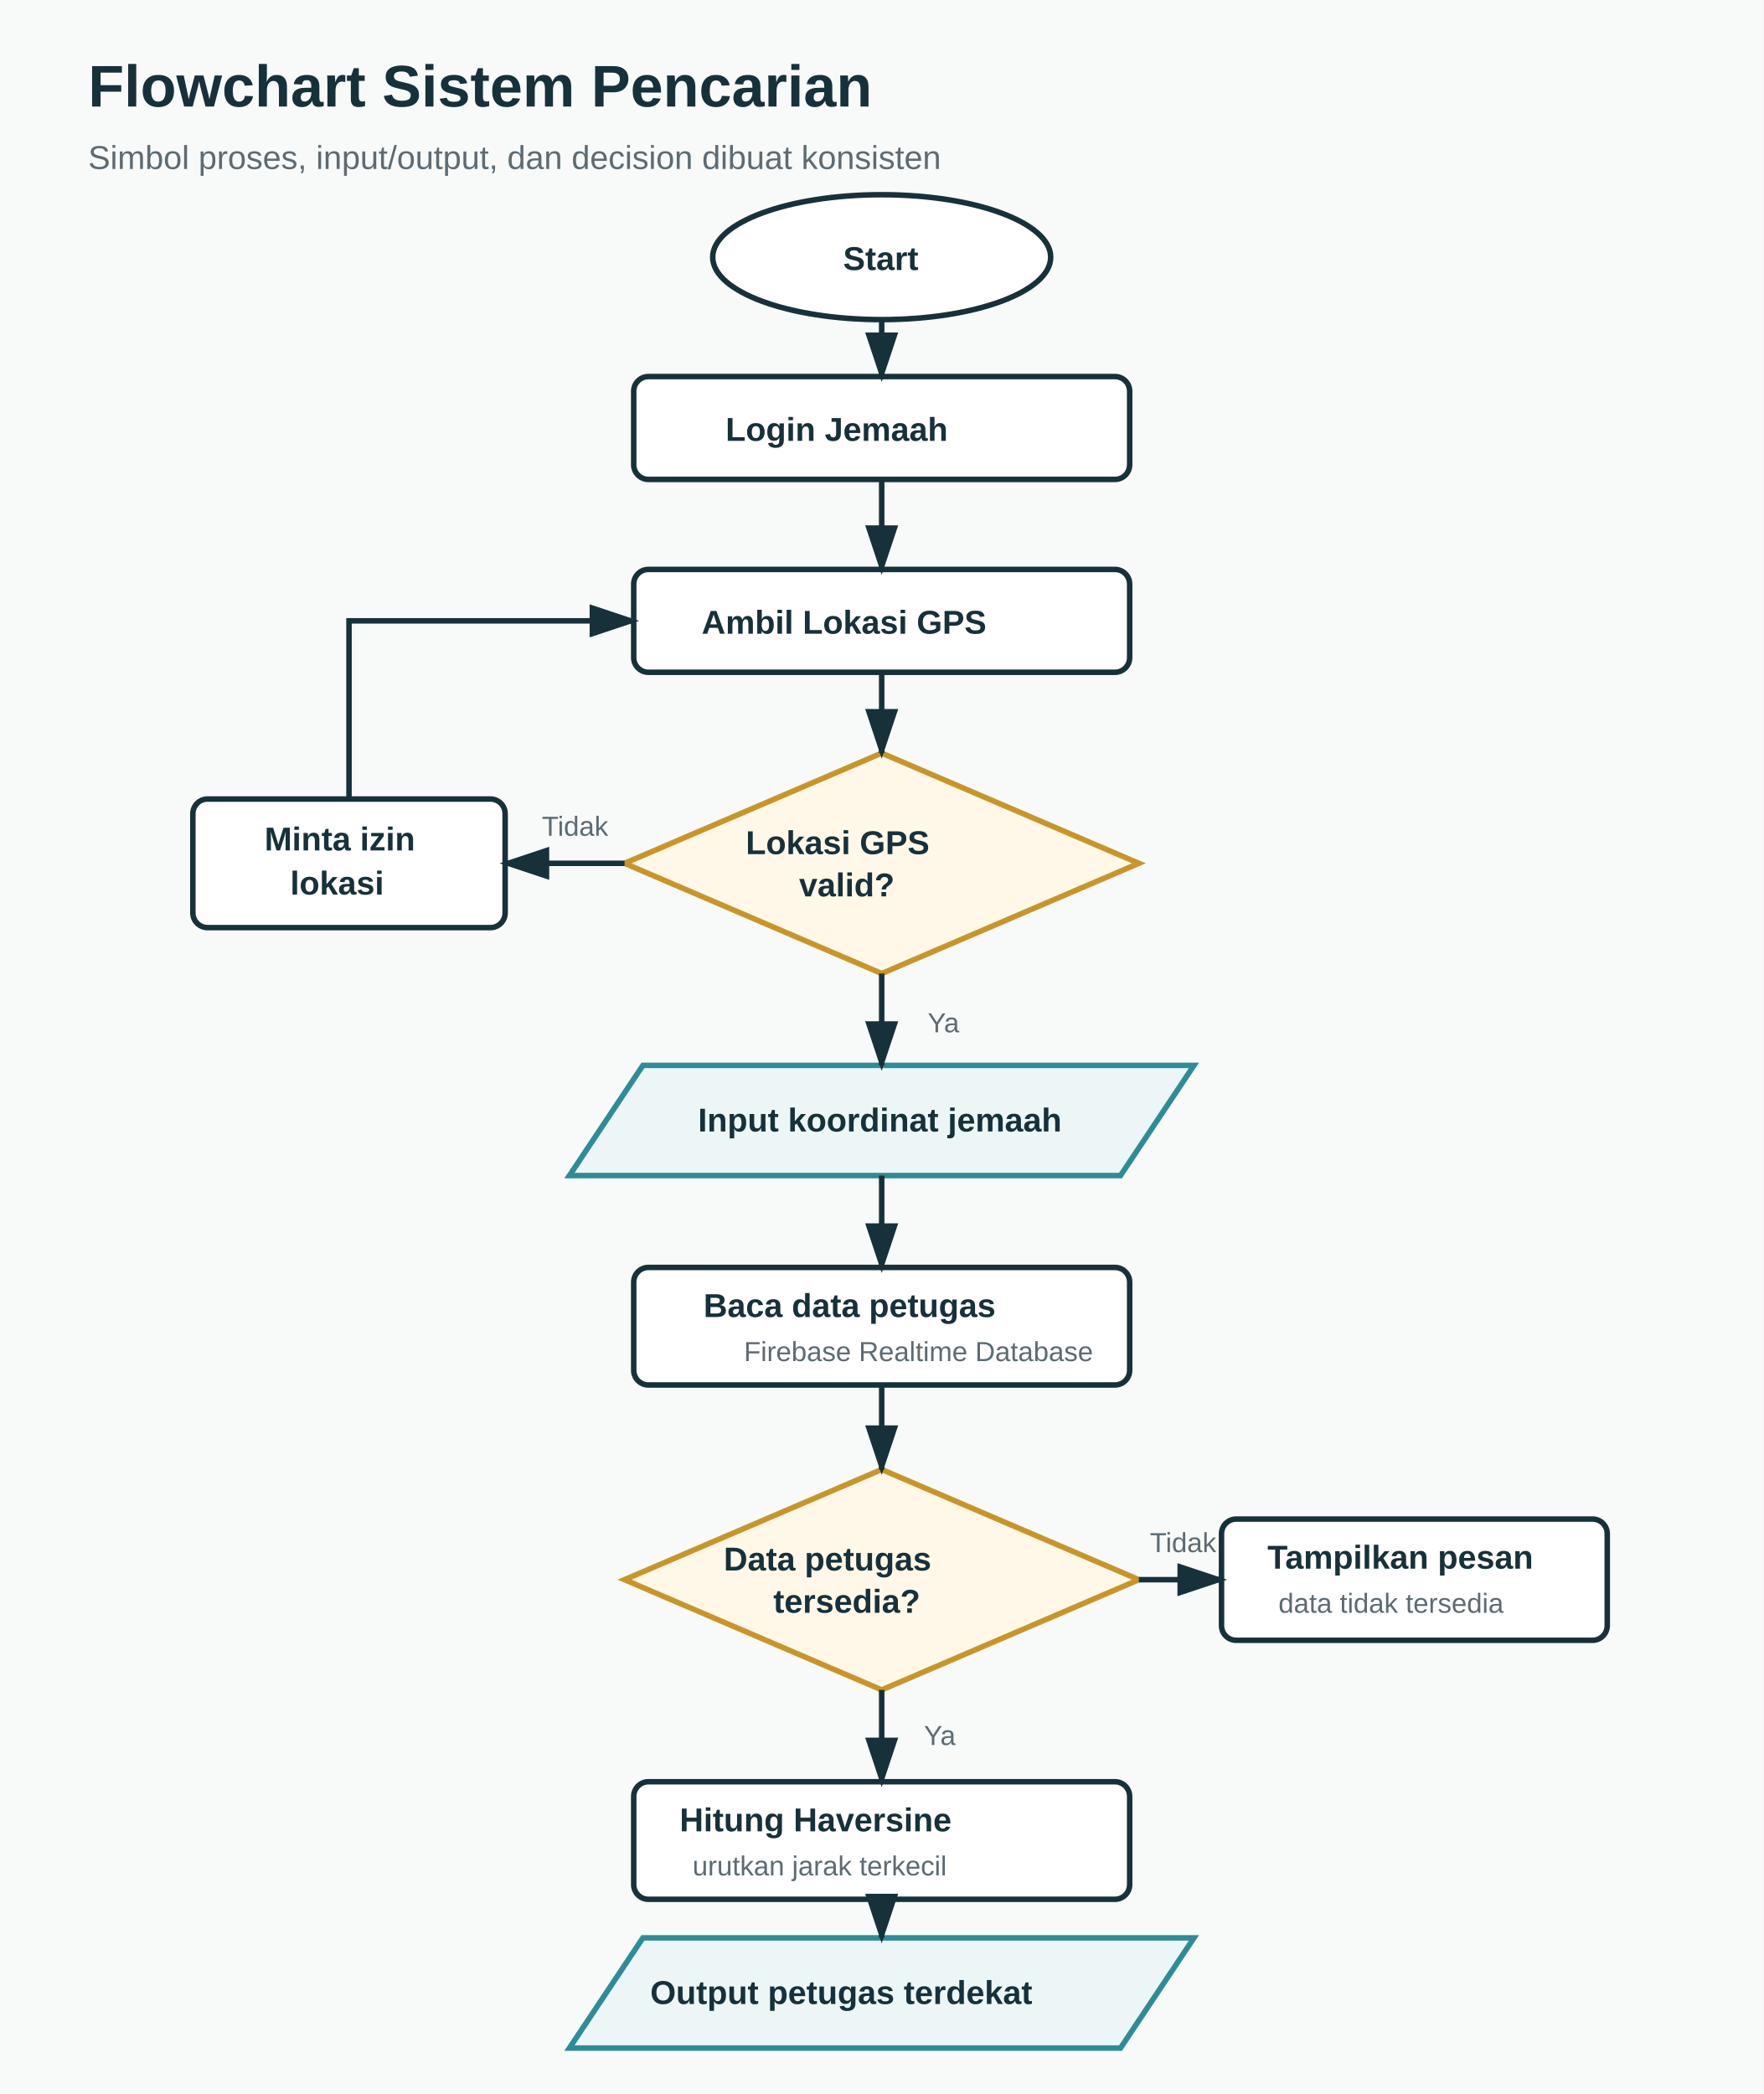
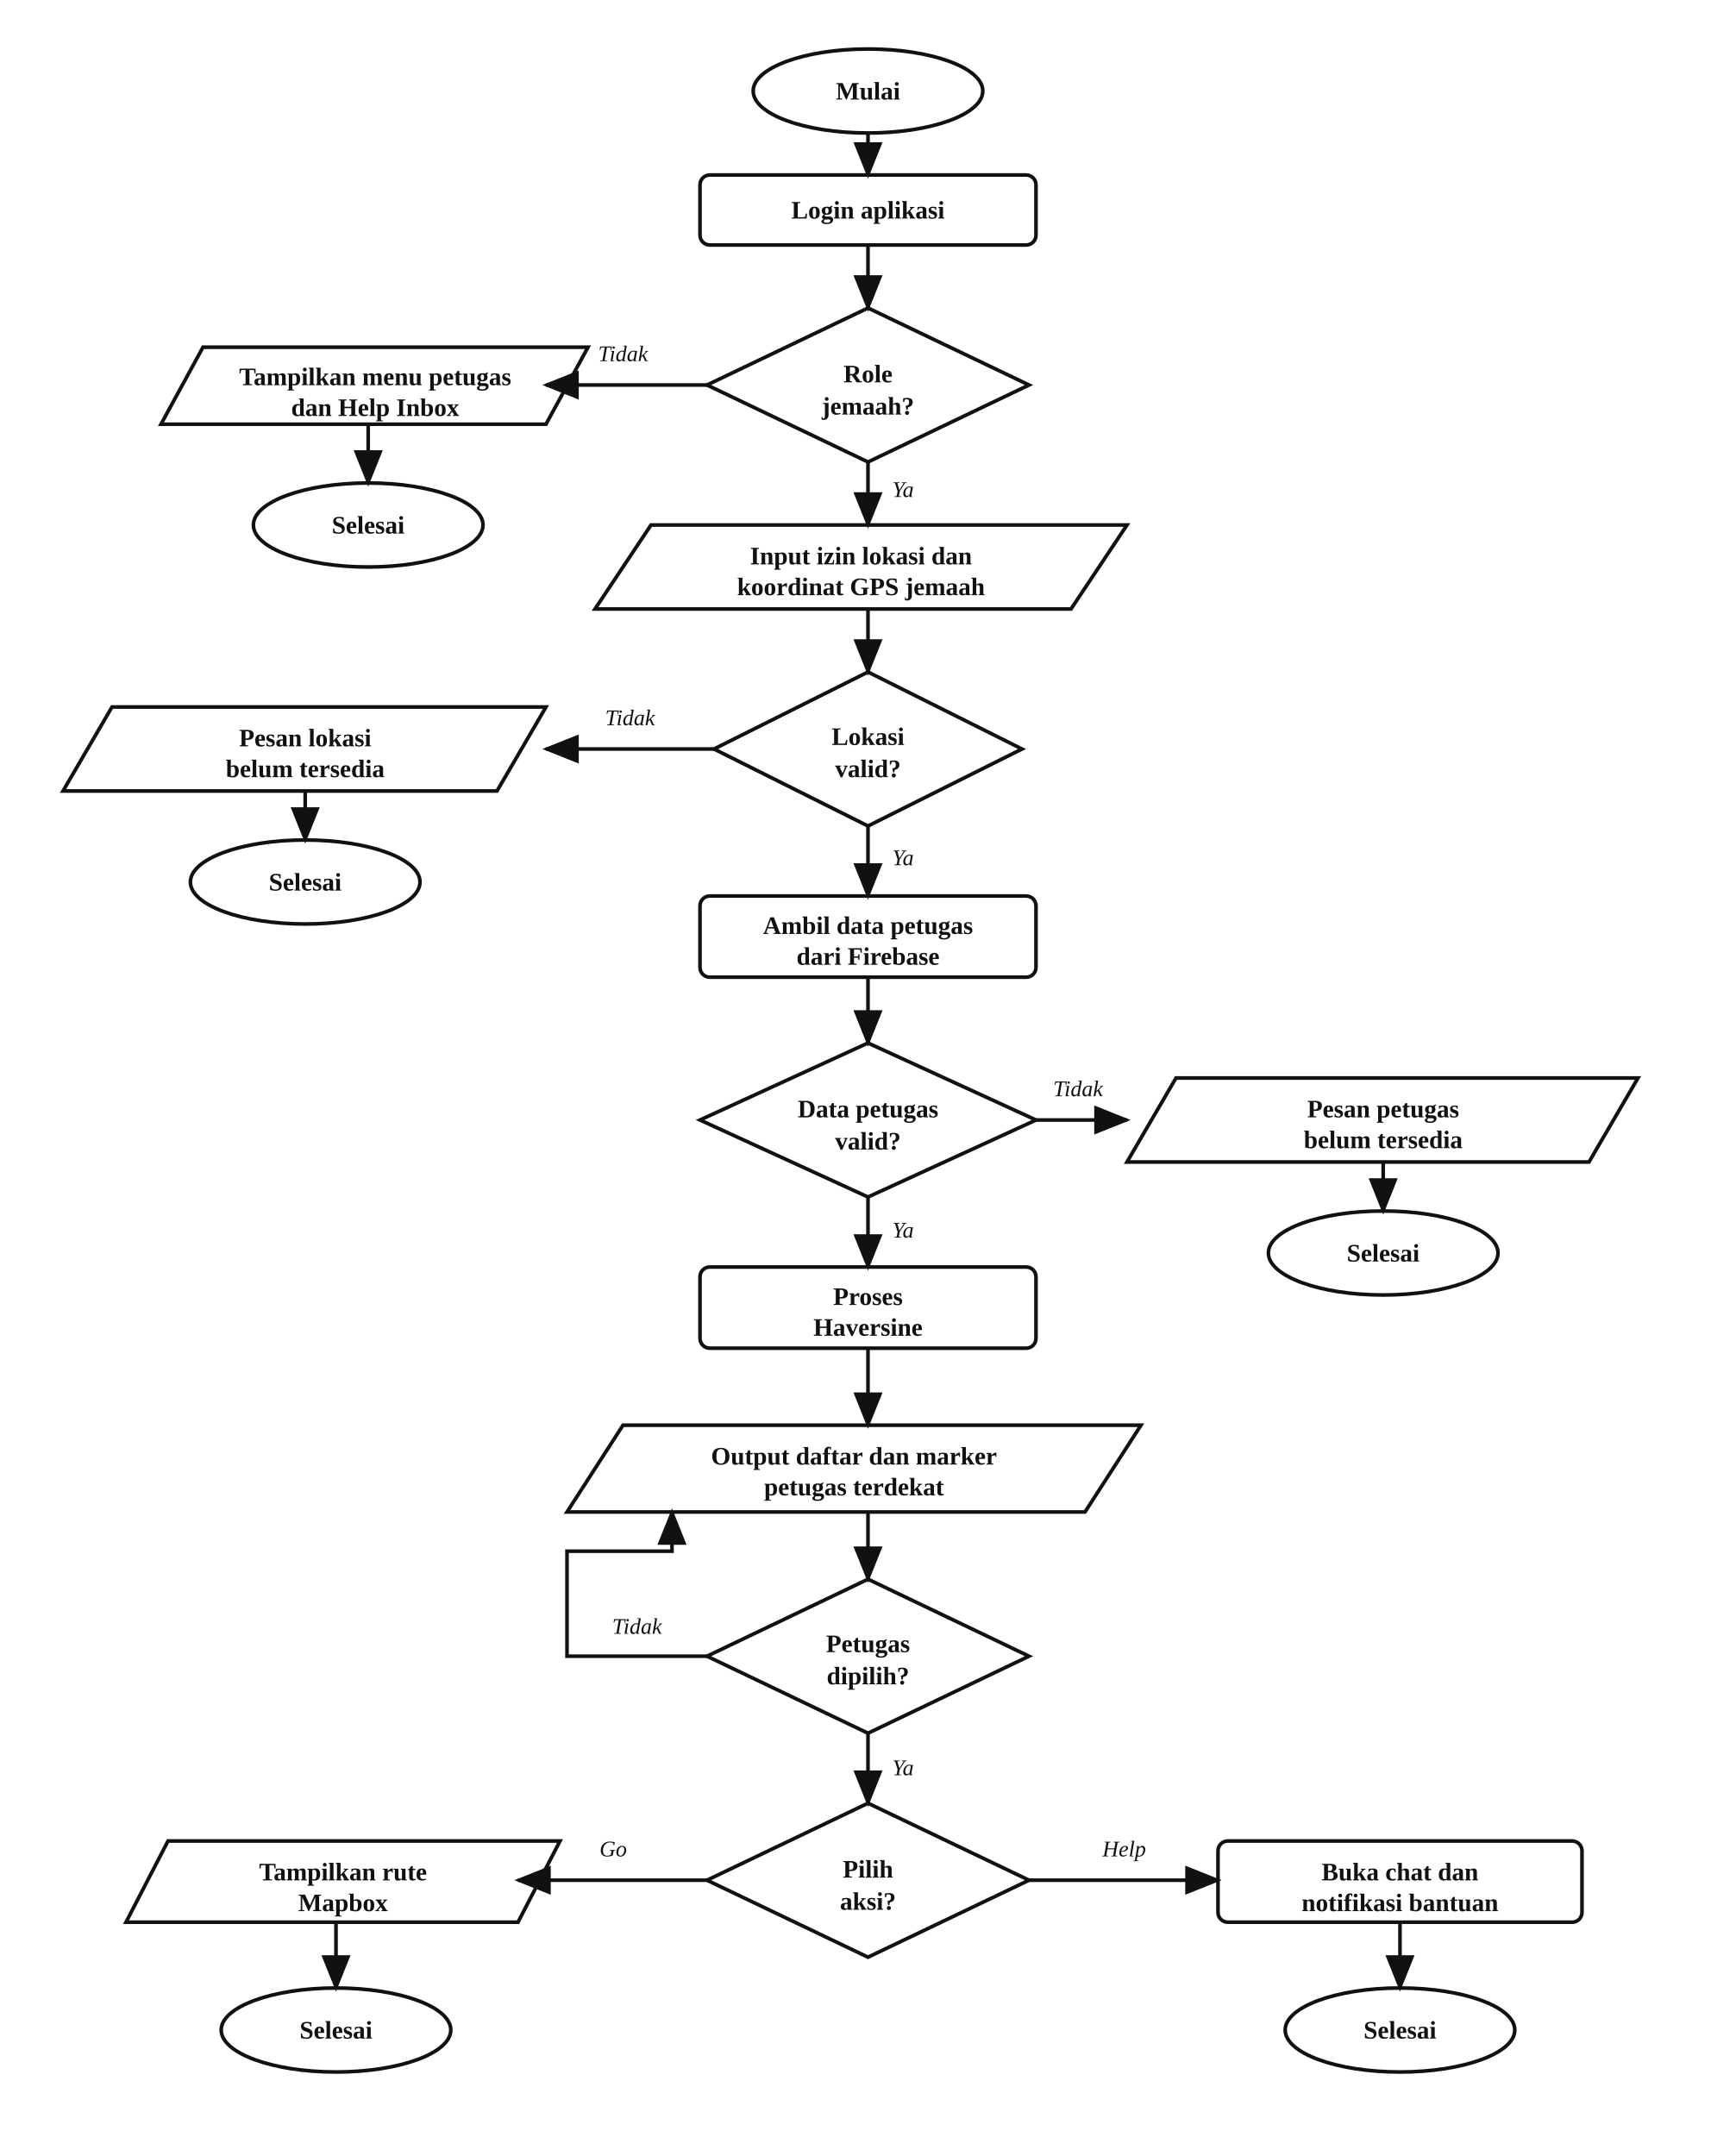
- <svg xmlns="http://www.w3.org/2000/svg" width="960" height="1140" viewBox="0 0 960 1140">
-   <rect width="960" height="1140" fill="#f7faf9" />
-   <text x="48" y="58" font-family="Arial, sans-serif" font-size="32" font-weight="700" fill="#17313b">Flowchart Sistem Pencarian</text>
-   <text x="48" y="92" font-family="Arial, sans-serif" font-size="18" fill="#5d6b73">Simbol proses, input/output, dan decision dibuat konsisten</text>
+ <svg xmlns="http://www.w3.org/2000/svg" width="1240" height="1540" viewBox="0 0 1240 1540">
+   <rect width="1240" height="1540" fill="#ffffff" />
  <defs>
-     <marker id="arrow" markerWidth="10" markerHeight="10" refX="8" refY="3" orient="auto" markerUnits="strokeWidth">
-       <path d="M0,0 L0,6 L9,3 z" fill="#17313b" />
+     <marker id="arrow" markerWidth="11" markerHeight="11" refX="9" refY="4" orient="auto" markerUnits="strokeWidth">
+       <path d="M0,0 L0,8 L10,4 z" fill="#111111" />
    </marker>
    <style>
-       .start{fill:#fff;stroke:#17313b;stroke-width:3}
-       .process{fill:#fff;stroke:#17313b;stroke-width:3}
-       .io{fill:#ecf6f6;stroke:#2d8c98;stroke-width:3}
-       .decision{fill:#fff8e8;stroke:#c99528;stroke-width:3}
-       .text{font-family:Arial,sans-serif;font-size:18px;fill:#17313b;font-weight:700}
-       .small{font-family:Arial,sans-serif;font-size:15px;fill:#5d6b73}
-       .line{stroke:#17313b;stroke-width:3;fill:none;marker-end:url(#arrow)}
+       text{font-family:"Times New Roman", Times, serif}
+       .shapeText{font-size:18px;font-weight:700;fill:#111111;text-anchor:middle;dominant-baseline:middle}
+       .smallText{font-size:16px;fill:#111111;text-anchor:middle;dominant-baseline:middle}
+       .label{font-size:16px;font-style:italic;fill:#111111;text-anchor:middle}
+       .startEnd{fill:#ffffff;stroke:#111111;stroke-width:2.6}
+       .process{fill:#ffffff;stroke:#111111;stroke-width:2.6}
+       .io{fill:#ffffff;stroke:#111111;stroke-width:2.6}
+       .decision{fill:#ffffff;stroke:#111111;stroke-width:2.6}
+       .line{stroke:#111111;stroke-width:2.6;fill:none;marker-end:url(#arrow)}
+       .thin{stroke:#111111;stroke-width:2;fill:none}
    </style>
  </defs>
-   <ellipse cx="480" cy="140" rx="92" ry="34" class="start" />
-   <text x="459" y="147" class="text">Start</text>
-   <rect x="345" y="205" width="270" height="56" rx="8" class="process" />
-   <text x="395" y="240" class="text">Login Jemaah</text>
-   <rect x="345" y="310" width="270" height="56" rx="8" class="process" />
-   <text x="382" y="345" class="text">Ambil Lokasi GPS</text>
-   <polygon points="480,410 620,470 480,530 340,470" class="decision" />
-   <text x="406" y="465" class="text">Lokasi GPS</text>
-   <text x="435" y="488" class="text">valid?</text>
-   <rect x="105" y="435" width="170" height="70" rx="8" class="process" />
-   <text x="144" y="463" class="text">Minta izin</text>
-   <text x="158" y="487" class="text">lokasi</text>
-   <polygon points="350,580 650,580 610,640 310,640" class="io" />
-   <text x="380" y="616" class="text">Input koordinat jemaah</text>
-   <rect x="345" y="690" width="270" height="64" rx="8" class="process" />
-   <text x="383" y="717" class="text">Baca data petugas</text>
-   <text x="405" y="741" class="small">Firebase Realtime Database</text>
-   <polygon points="480,800 620,860 480,920 340,860" class="decision" />
-   <text x="394" y="855" class="text">Data petugas</text>
-   <text x="421" y="878" class="text">tersedia?</text>
-   <rect x="665" y="827" width="210" height="66" rx="8" class="process" />
-   <text x="690" y="854" class="text">Tampilkan pesan</text>
-   <text x="696" y="878" class="small">data tidak tersedia</text>
-   <rect x="345" y="970" width="270" height="64" rx="8" class="process" />
-   <text x="370" y="997" class="text">Hitung Haversine</text>
-   <text x="377" y="1021" class="small">urutkan jarak terkecil</text>
-   <polygon points="350,1060 650,1060 610,1120 310,1120" class="io" transform="translate(0,-5)" />
-   <text x="354" y="1091" class="text">Output petugas terdekat</text>
-   <path d="M480 174 L480 205" class="line" />
-   <path d="M480 261 L480 310" class="line" />
-   <path d="M480 366 L480 410" class="line" />
-   <path d="M480 530 L480 580" class="line" />
-   <path d="M480 640 L480 690" class="line" />
-   <path d="M480 754 L480 800" class="line" />
-   <path d="M480 920 L480 970" class="line" />
-   <path d="M480 1034 L480 1055" class="line" />
-   <path d="M340 470 L275 470" class="line" />
-   <path d="M190 435 L190 338 L345 338" class="line" />
-   <text x="295" y="455" class="small">Tidak</text>
-   <text x="505" y="562" class="small">Ya</text>
-   <path d="M620 860 L665 860" class="line" />
-   <text x="626" y="845" class="small">Tidak</text>
-   <text x="503" y="950" class="small">Ya</text>
+   <g transform="translate(0,-80)">
+     <ellipse cx="620" cy="145" rx="82" ry="30" class="startEnd" />
+     <text x="620" y="146" class="shapeText">Mulai</text>
+     <rect x="500" y="205" width="240" height="50" rx="7" class="process" />
+     <text x="620" y="231" class="shapeText">Login aplikasi</text>
+     <polygon points="620,300 735,355 620,410 505,355" class="decision" />
+     <text x="620" y="348" class="shapeText">Role</text>
+     <text x="620" y="371" class="shapeText">jemaah?</text>
+     <polygon points="145,328 420,328 390,383 115,383" class="io" />
+     <text x="268" y="350" class="shapeText">Tampilkan menu petugas</text>
+     <text x="268" y="372" class="shapeText">dan Help Inbox</text>
+     <ellipse cx="263" cy="455" rx="82" ry="30" class="startEnd" />
+     <text x="263" y="456" class="shapeText">Selesai</text>
+     <polygon points="465,455 805,455 765,515 425,515" class="io" />
+     <text x="615" y="478" class="shapeText">Input izin lokasi dan</text>
+     <text x="615" y="500" class="shapeText">koordinat GPS jemaah</text>
+     <polygon points="620,560 730,615 620,670 510,615" class="decision" />
+     <text x="620" y="607" class="shapeText">Lokasi</text>
+     <text x="620" y="630" class="shapeText">valid?</text>
+     <polygon points="80,585 390,585 355,645 45,645" class="io" />
+     <text x="218" y="608" class="shapeText">Pesan lokasi</text>
+     <text x="218" y="630" class="shapeText">belum tersedia</text>
+     <ellipse cx="218" cy="710" rx="82" ry="30" class="startEnd" />
+     <text x="218" y="711" class="shapeText">Selesai</text>
+     <rect x="500" y="720" width="240" height="58" rx="7" class="process" />
+     <text x="620" y="742" class="shapeText">Ambil data petugas</text>
+     <text x="620" y="764" class="shapeText">dari Firebase</text>
+     <polygon points="620,825 740,880 620,935 500,880" class="decision" />
+     <text x="620" y="873" class="shapeText">Data petugas</text>
+     <text x="620" y="896" class="shapeText">valid?</text>
+     <polygon points="840,850 1170,850 1135,910 805,910" class="io" />
+     <text x="988" y="873" class="shapeText">Pesan petugas</text>
+     <text x="988" y="895" class="shapeText">belum tersedia</text>
+     <ellipse cx="988" cy="975" rx="82" ry="30" class="startEnd" />
+     <text x="988" y="976" class="shapeText">Selesai</text>
+     <rect x="500" y="985" width="240" height="58" rx="7" class="process" />
+     <text x="620" y="1007" class="shapeText">Proses</text>
+     <text x="620" y="1029" class="shapeText">Haversine</text>
+     <polygon points="445,1098 815,1098 775,1160 405,1160" class="io" />
+     <text x="610" y="1121" class="shapeText">Output daftar dan marker</text>
+     <text x="610" y="1143" class="shapeText">petugas terdekat</text>
+     <polygon points="620,1208 735,1263 620,1318 505,1263" class="decision" />
+     <text x="620" y="1255" class="shapeText">Petugas</text>
+     <text x="620" y="1278" class="shapeText">dipilih?</text>
+     <polygon points="620,1368 735,1423 620,1478 505,1423" class="decision" />
+     <text x="620" y="1416" class="shapeText">Pilih</text>
+     <text x="620" y="1439" class="shapeText">aksi?</text>
+     <polygon points="120,1395 400,1395 370,1453 90,1453" class="io" />
+     <text x="245" y="1418" class="shapeText">Tampilkan rute</text>
+     <text x="245" y="1440" class="shapeText">Mapbox</text>
+     <ellipse cx="240" cy="1530" rx="82" ry="30" class="startEnd" />
+     <text x="240" y="1531" class="shapeText">Selesai</text>
+     <rect x="870" y="1395" width="260" height="58" rx="7" class="process" />
+     <text x="1000" y="1418" class="shapeText">Buka chat dan</text>
+     <text x="1000" y="1440" class="shapeText">notifikasi bantuan</text>
+     <ellipse cx="1000" cy="1530" rx="82" ry="30" class="startEnd" />
+     <text x="1000" y="1531" class="shapeText">Selesai</text>
+     <path d="M620 175 L620 205" class="line" />
+     <path d="M620 255 L620 300" class="line" />
+     <path d="M505 355 L390 355" class="line" />
+     <text x="445" y="338" class="label">Tidak</text>
+     <path d="M263 383 L263 425" class="line" />
+     <path d="M620 410 L620 455" class="line" />
+     <text x="645" y="435" class="label">Ya</text>
+     <path d="M620 515 L620 560" class="line" />
+     <path d="M510 615 L390 615" class="line" />
+     <text x="450" y="598" class="label">Tidak</text>
+     <path d="M218 645 L218 680" class="line" />
+     <path d="M620 670 L620 720" class="line" />
+     <text x="645" y="698" class="label">Ya</text>
+     <path d="M620 778 L620 825" class="line" />
+     <path d="M740 880 L805 880" class="line" />
+     <text x="770" y="863" class="label">Tidak</text>
+     <path d="M988 910 L988 945" class="line" />
+     <path d="M620 935 L620 985" class="line" />
+     <text x="645" y="964" class="label">Ya</text>
+     <path d="M620 1043 L620 1098" class="line" />
+     <path d="M620 1160 L620 1208" class="line" />
+     <path d="M620 1318 L620 1368" class="line" />
+     <text x="645" y="1348" class="label">Ya</text>
+     <path d="M505 1263 L405 1263 L405 1188 L480 1188 L480 1160" class="line" />
+     <text x="455" y="1247" class="label">Tidak</text>
+     <path d="M505 1423 L370 1423" class="line" />
+     <text x="438" y="1406" class="label">Go</text>
+     <path d="M240 1453 L240 1500" class="line" />
+     <path d="M735 1423 L870 1423" class="line" />
+     <text x="803" y="1406" class="label">Help</text>
+     <path d="M1000 1453 L1000 1500" class="line" />
+   </g>
</svg>
